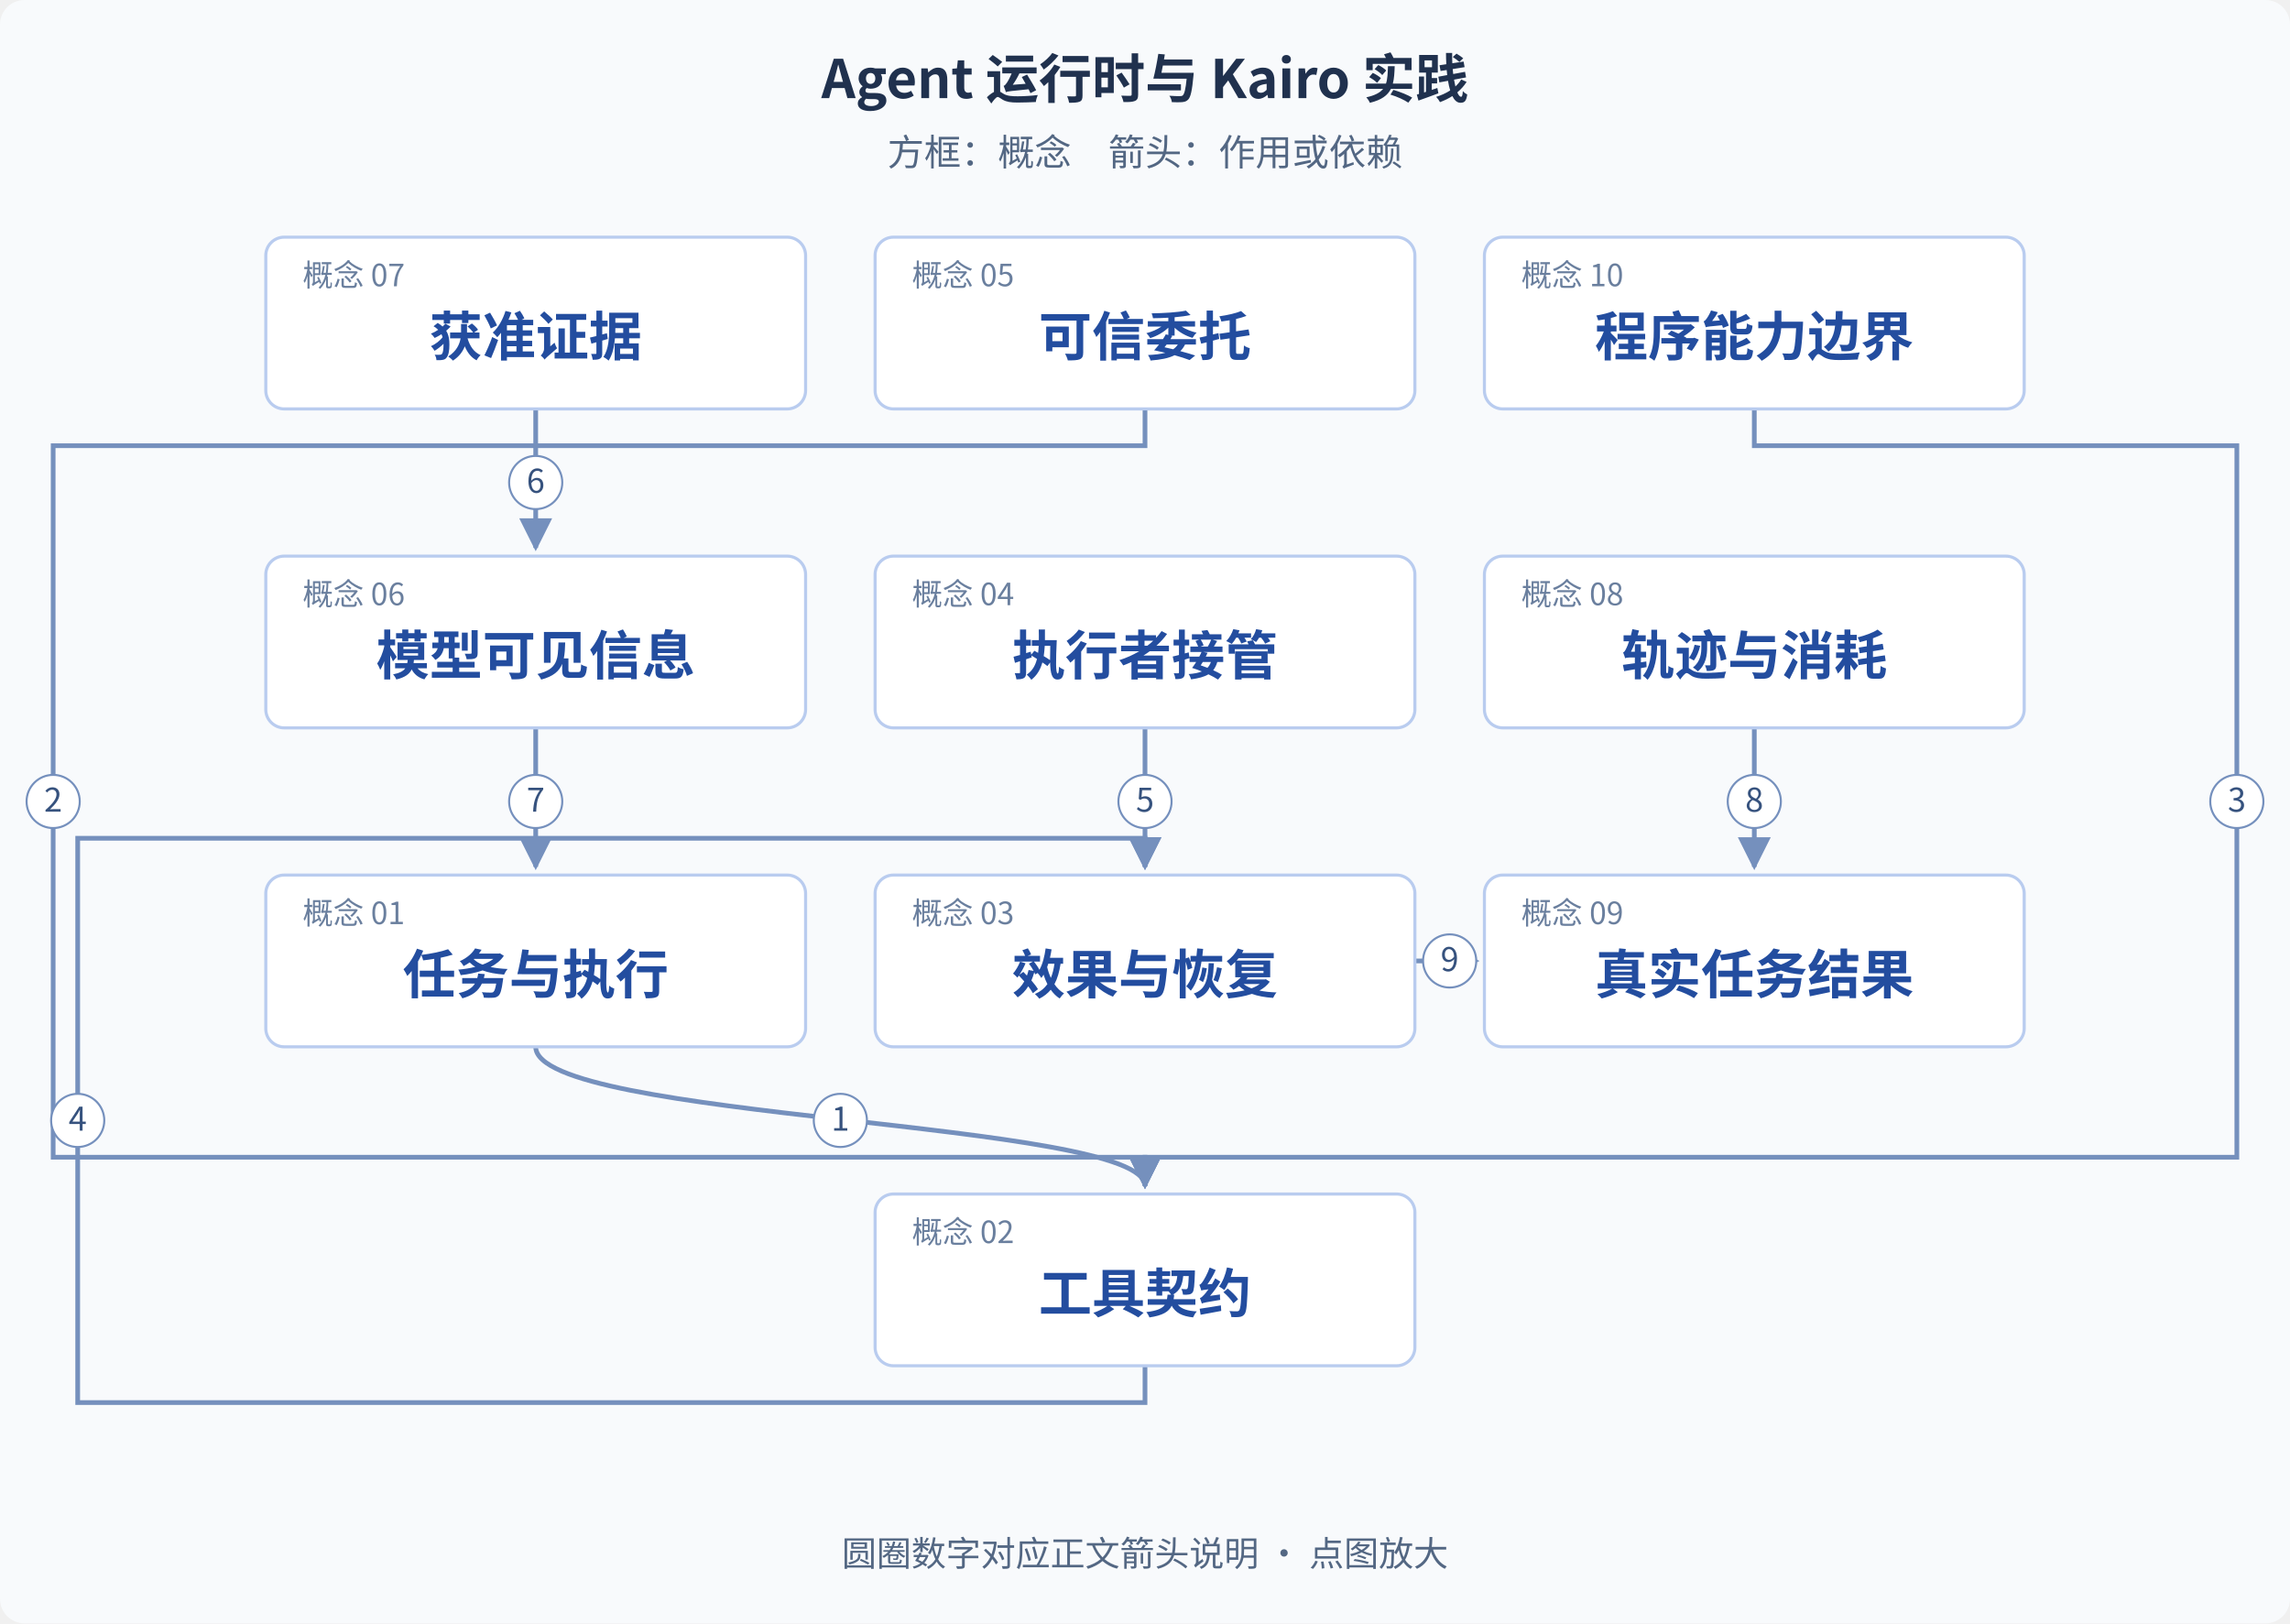
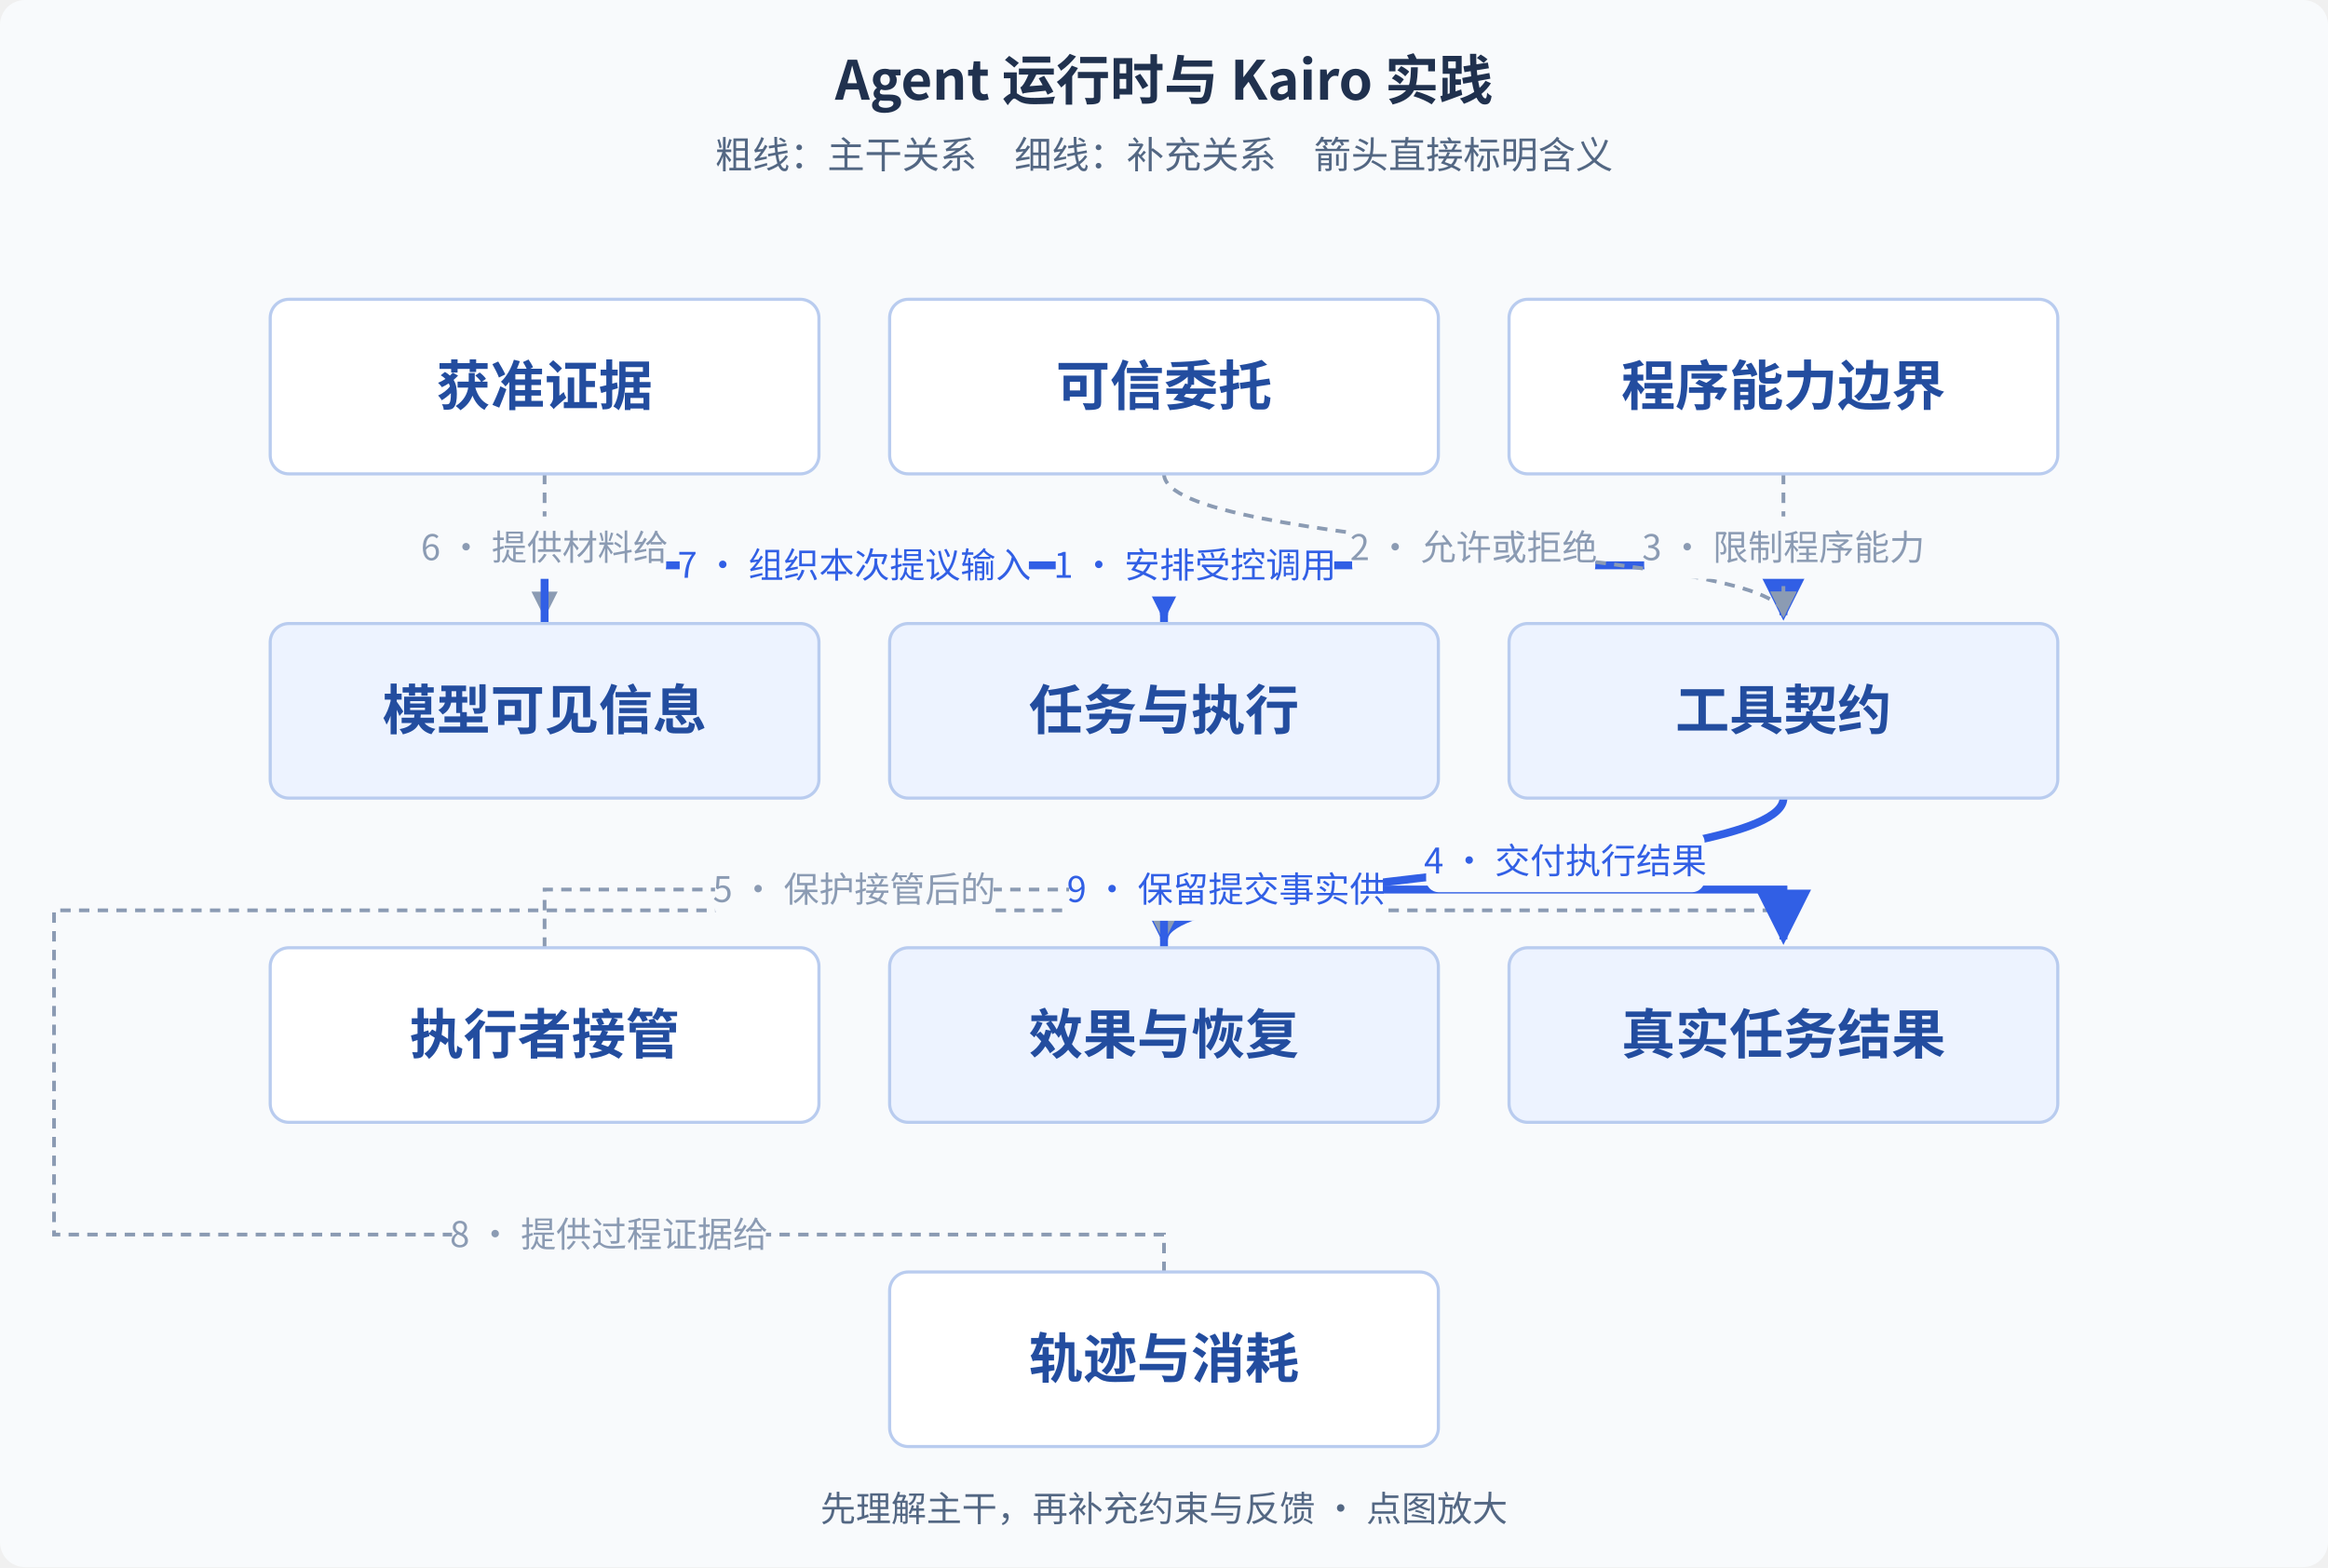
- <svg xmlns="http://www.w3.org/2000/svg" viewBox="0 0 1120 794" role="img" aria-labelledby="title desc">
+ <svg xmlns="http://www.w3.org/2000/svg" viewBox="0 0 1120 754" role="img" aria-labelledby="title desc">
  <defs>
-     <marker id="arrow" viewBox="0 0 10 10" refX="9" refY="5" markerWidth="7" markerHeight="7" orient="auto-start-reverse">
-       <path d="M0 0L10 5L0 10Z" fill="#7590bd" />
+     <marker id="arrow-main" viewBox="0 0 10 10" refX="9" refY="5" markerWidth="7" markerHeight="7" orient="auto-start-reverse">
+       <path d="M0 0L10 5L0 10Z" fill="#315fe5" />
+     </marker>
+     <marker id="arrow-other" viewBox="0 0 10 10" refX="9" refY="5" markerWidth="7" markerHeight="7" orient="auto-start-reverse">
+       <path d="M0 0L10 5L0 10Z" fill="#8b9bb3" />
    </marker>
  </defs>
-   <rect width="1120" height="794" rx="12" fill="#f8fafc" />
+   <rect width="1120" height="754" rx="12" fill="#f8fafc" />
  <g font-family="PingFang SC,Microsoft YaHei,Noto Sans CJK SC,sans-serif">
    <text x="560" y="48" text-anchor="middle" font-size="26" font-weight="650" fill="#20314e">Agent 运行时与 Kairo 实践</text>
-     <text x="560" y="81" text-anchor="middle" font-size="18" fill="#536783">方框：概念　箭头：作用或依赖</text>
-     <path data-edge="ag-runtime ag-tools" d="M262.0 512 C262.0 548.0 560.0 548.0 560.0 580" fill="none" stroke="#7590bd" stroke-width="2.3" marker-end="url(#arrow)" />
-     <g>
-       <circle cx="411.0" cy="548.0" r="13" fill="#fff" stroke="#7590bd" />
-       <text x="411.0" y="553.0" text-anchor="middle" fill="#36527e" font-size="16">1</text>
+     <text x="560" y="81" text-anchor="middle" font-size="18" fill="#536783">粗线：主干关系　细线：补充关系　箭头直接标明含义</text>
+     <path data-edge="ag-runtime ag-tools" data-emphasis="main" d="M560.0 300 V272 H858.0 V296" fill="none" stroke="#315fe5" stroke-width="3.8" marker-end="url(#arrow-main)" />
+     <path data-edge="ag-authorization ag-tools" data-emphasis="other" d="M560.0 228 C560.0 264.0 858.0 264.0 858.0 296" fill="none" stroke="#8b9bb3" stroke-width="1.8" stroke-dasharray="5 4" marker-end="url(#arrow-other)" />
+     <path data-edge="ag-sandbox ag-tools" data-emphasis="other" d="M858.0 228 C858.0 264.0 858.0 264.0 858.0 296" fill="none" stroke="#8b9bb3" stroke-width="1.8" stroke-dasharray="5 4" marker-end="url(#arrow-other)" />
+     <path data-edge="ag-tools ag-recovery" data-emphasis="main" d="M858.0 384 C858.0 420.0 560.0 420.0 560.0 452" fill="none" stroke="#315fe5" stroke-width="3.8" marker-end="url(#arrow-main)" />
+     <path data-edge="ag-fencing ag-recovery" data-emphasis="other" d="M262.0 456 V428 H560.0 V452" fill="none" stroke="#8b9bb3" stroke-width="1.8" stroke-dasharray="5 4" marker-end="url(#arrow-other)" />
+     <path data-edge="ag-retrieval ag-context" data-emphasis="other" d="M262.0 228 C262.0 264.0 262.0 264.0 262.0 296" fill="none" stroke="#8b9bb3" stroke-width="1.8" stroke-dasharray="5 4" marker-end="url(#arrow-other)" />
+     <path data-edge="ag-context ag-runtime" data-emphasis="main" d="M262.0 300 V272 H560.0 V296" fill="none" stroke="#315fe5" stroke-width="3.8" marker-end="url(#arrow-main)" />
+     <path data-edge="ag-observability ag-evaluation" data-emphasis="other" d="M560.0 612 V594 H26 V438 H858.0 V452" fill="none" stroke="#8b9bb3" stroke-width="1.8" stroke-dasharray="5 4" marker-end="url(#arrow-other)" />
+     <path data-edge="ag-recovery ag-evaluation" data-emphasis="main" d="M560.0 456 V428 H858.0 V452" fill="none" stroke="#315fe5" stroke-width="3.8" marker-end="url(#arrow-main)" />
+     <g data-relation-label="1">
+       <rect x="507.9" y="257" width="134" height="30" rx="6" fill="#f8fafc" />
+       <text x="574.9" y="278" text-anchor="middle" fill="#315fe5" font-size="17">1 · 安排受控调用</text>
    </g>
-     <path data-edge="ag-authorization ag-tools" d="M560.0 200 V218 H26 V566 H560.0 V580" fill="none" stroke="#7590bd" stroke-width="2.3" marker-end="url(#arrow)" />
-     <g>
-       <circle cx="26" cy="392.0" r="13" fill="#fff" stroke="#7590bd" />
-       <text x="26" y="397.0" text-anchor="middle" fill="#36527e" font-size="16">2</text>
+     <g data-relation-label="2">
+       <rect x="650.5" y="248.5" width="117" height="30" rx="6" fill="#f8fafc" />
+       <text x="709.0" y="269.5" text-anchor="middle" fill="#8b9bb3" font-size="17">2 · 允许或拒绝</text>
    </g>
-     <path data-edge="ag-sandbox ag-tools" d="M858.0 200 V218 H1094 V566 H560.0 V580" fill="none" stroke="#7590bd" stroke-width="2.3" marker-end="url(#arrow)" />
-     <g>
-       <circle cx="1094" cy="392.0" r="13" fill="#fff" stroke="#7590bd" />
-       <text x="1094" y="397.0" text-anchor="middle" fill="#36527e" font-size="16">3</text>
+     <g data-relation-label="3">
+       <rect x="791.0" y="248.5" width="134" height="30" rx="6" fill="#f8fafc" />
+       <text x="858.0" y="269.5" text-anchor="middle" fill="#8b9bb3" font-size="17">3 · 限制程序能力</text>
    </g>
-     <path data-edge="ag-tools ag-recovery" d="M560.0 668 V686 H38 V410 H560.0 V424" fill="none" stroke="#7590bd" stroke-width="2.3" marker-end="url(#arrow)" />
-     <g>
-       <circle cx="38" cy="548.0" r="13" fill="#fff" stroke="#7590bd" />
-       <text x="38" y="553.0" text-anchor="middle" fill="#36527e" font-size="16">4</text>
+     <g data-relation-label="4">
+       <rect x="686.104" y="399.272" width="134" height="30" rx="6" fill="#f8fafc" />
+       <text x="753.104" y="420.272" text-anchor="middle" fill="#315fe5" font-size="17">4 · 交付执行结果</text>
    </g>
-     <path data-edge="ag-fencing ag-recovery" d="M560.0 356 C560.0 392.0 560.0 392.0 560.0 424" fill="none" stroke="#7590bd" stroke-width="2.3" marker-end="url(#arrow)" />
-     <g>
-       <circle cx="560.0" cy="392.0" r="13" fill="#fff" stroke="#7590bd" />
-       <text x="560.0" y="397.0" text-anchor="middle" fill="#36527e" font-size="16">5</text>
+     <g data-relation-label="5">
+       <rect x="344.0" y="413" width="134" height="30" rx="6" fill="#f8fafc" />
+       <text x="411.0" y="434" text-anchor="middle" fill="#8b9bb3" font-size="17">5 · 保护接管后的</text>
    </g>
-     <path data-edge="ag-retrieval ag-context" d="M262.0 200 C262.0 236.0 262.0 236.0 262.0 268" fill="none" stroke="#7590bd" stroke-width="2.3" marker-end="url(#arrow)" />
-     <g>
-       <circle cx="262.0" cy="236.0" r="13" fill="#fff" stroke="#7590bd" />
-       <text x="262.0" y="241.0" text-anchor="middle" fill="#36527e" font-size="16">6</text>
+     <g data-relation-label="6">
+       <rect x="203.5" y="248.5" width="117" height="30" rx="6" fill="#f8fafc" />
+       <text x="262.0" y="269.5" text-anchor="middle" fill="#8b9bb3" font-size="17">6 · 提供材料给</text>
    </g>
-     <path data-edge="ag-context ag-runtime" d="M262.0 356 C262.0 392.0 262.0 392.0 262.0 424" fill="none" stroke="#7590bd" stroke-width="2.3" marker-end="url(#arrow)" />
-     <g>
-       <circle cx="262.0" cy="392.0" r="13" fill="#fff" stroke="#7590bd" />
-       <text x="262.0" y="397.0" text-anchor="middle" fill="#36527e" font-size="16">7</text>
+     <g data-relation-label="7">
+       <rect x="327.0" y="257" width="168" height="30" rx="6" fill="#f8fafc" />
+       <text x="411.0" y="278" text-anchor="middle" fill="#315fe5" font-size="17">7 · 组织本次提议输入</text>
    </g>
-     <path data-edge="ag-observability ag-evaluation" d="M858.0 356 C858.0 392.0 858.0 392.0 858.0 424" fill="none" stroke="#7590bd" stroke-width="2.3" marker-end="url(#arrow)" />
-     <g>
-       <circle cx="858.0" cy="392.0" r="13" fill="#fff" stroke="#7590bd" />
-       <text x="858.0" y="397.0" text-anchor="middle" fill="#36527e" font-size="16">8</text>
+     <g data-relation-label="8">
+       <rect x="217.5" y="579" width="151" height="30" rx="6" fill="#f8fafc" />
+       <text x="293.0" y="600" text-anchor="middle" fill="#8b9bb3" font-size="17">8 · 提供过程证据给</text>
    </g>
-     <path data-edge="ag-recovery ag-evaluation" d="M692.0 470.0 L722.0 470.0" fill="none" stroke="#7590bd" stroke-width="2.3" marker-end="url(#arrow)" />
-     <g>
-       <circle cx="709.0" cy="470.0" r="13" fill="#fff" stroke="#7590bd" />
-       <text x="709.0" y="475.0" text-anchor="middle" fill="#36527e" font-size="16">9</text>
+     <g data-relation-label="9">
+       <rect x="514.3" y="413" width="151" height="30" rx="6" fill="#f8fafc" />
+       <text x="589.8" y="434" text-anchor="middle" fill="#315fe5" font-size="17">9 · 保留提交事实供</text>
    </g>
    <g data-concept="ag-runtime">
-       <rect x="130.0" y="428" width="264" height="84" rx="9" fill="#fff" stroke="#b9ccef" stroke-width="1.5" />
-       <text x="148.0" y="452" fill="#6a7f9e" font-size="15">概念 01</text>
-       <text x="262.0" y="486" text-anchor="middle" fill="#234d9f" font-size="26" font-weight="600">任务与执行</text>
+       <rect x="428.0" y="300" width="264" height="84" rx="9" fill="#edf3ff" stroke="#b9ccef" stroke-width="1.5" />
+       <text x="560.0" y="351" text-anchor="middle" fill="#234d9f" font-size="26" font-weight="600">任务与执行</text>
    </g>
    <g data-concept="ag-tools">
-       <rect x="428.0" y="584" width="264" height="84" rx="9" fill="#fff" stroke="#b9ccef" stroke-width="1.5" />
-       <text x="446.0" y="608" fill="#6a7f9e" font-size="15">概念 02</text>
-       <text x="560.0" y="642" text-anchor="middle" fill="#234d9f" font-size="26" font-weight="600">工具契约</text>
+       <rect x="726.0" y="300" width="264" height="84" rx="9" fill="#edf3ff" stroke="#b9ccef" stroke-width="1.5" />
+       <text x="858.0" y="351" text-anchor="middle" fill="#234d9f" font-size="26" font-weight="600">工具契约</text>
    </g>
    <g data-concept="ag-recovery">
-       <rect x="428.0" y="428" width="264" height="84" rx="9" fill="#fff" stroke="#b9ccef" stroke-width="1.5" />
-       <text x="446.0" y="452" fill="#6a7f9e" font-size="15">概念 03</text>
-       <text x="560.0" y="486" text-anchor="middle" fill="#234d9f" font-size="26" font-weight="600">效果与恢复</text>
+       <rect x="428.0" y="456" width="264" height="84" rx="9" fill="#edf3ff" stroke="#b9ccef" stroke-width="1.5" />
+       <text x="560.0" y="507" text-anchor="middle" fill="#234d9f" font-size="26" font-weight="600">效果与恢复</text>
    </g>
    <g data-concept="ag-fencing">
-       <rect x="428.0" y="272" width="264" height="84" rx="9" fill="#fff" stroke="#b9ccef" stroke-width="1.5" />
-       <text x="446.0" y="296" fill="#6a7f9e" font-size="15">概念 04</text>
-       <text x="560.0" y="330" text-anchor="middle" fill="#234d9f" font-size="26" font-weight="600">执行者接管</text>
+       <rect x="130.0" y="456" width="264" height="84" rx="9" fill="#fff" stroke="#b9ccef" stroke-width="1.5" />
+       <text x="262.0" y="507" text-anchor="middle" fill="#234d9f" font-size="26" font-weight="600">执行者接管</text>
    </g>
    <g data-concept="ag-authorization">
-       <rect x="428.0" y="116" width="264" height="84" rx="9" fill="#fff" stroke="#b9ccef" stroke-width="1.5" />
-       <text x="446.0" y="140" fill="#6a7f9e" font-size="15">概念 05</text>
-       <text x="560.0" y="174" text-anchor="middle" fill="#234d9f" font-size="26" font-weight="600">可信委托</text>
+       <rect x="428.0" y="144" width="264" height="84" rx="9" fill="#fff" stroke="#b9ccef" stroke-width="1.5" />
+       <text x="560.0" y="195" text-anchor="middle" fill="#234d9f" font-size="26" font-weight="600">可信委托</text>
    </g>
    <g data-concept="ag-context">
-       <rect x="130.0" y="272" width="264" height="84" rx="9" fill="#fff" stroke="#b9ccef" stroke-width="1.5" />
-       <text x="148.0" y="296" fill="#6a7f9e" font-size="15">概念 06</text>
-       <text x="262.0" y="330" text-anchor="middle" fill="#234d9f" font-size="26" font-weight="600">模型可见信息</text>
+       <rect x="130.0" y="300" width="264" height="84" rx="9" fill="#edf3ff" stroke="#b9ccef" stroke-width="1.5" />
+       <text x="262.0" y="351" text-anchor="middle" fill="#234d9f" font-size="26" font-weight="600">模型可见信息</text>
    </g>
    <g data-concept="ag-retrieval">
-       <rect x="130.0" y="116" width="264" height="84" rx="9" fill="#fff" stroke="#b9ccef" stroke-width="1.5" />
-       <text x="148.0" y="140" fill="#6a7f9e" font-size="15">概念 07</text>
-       <text x="262.0" y="174" text-anchor="middle" fill="#234d9f" font-size="26" font-weight="600">获准证据</text>
+       <rect x="130.0" y="144" width="264" height="84" rx="9" fill="#fff" stroke="#b9ccef" stroke-width="1.5" />
+       <text x="262.0" y="195" text-anchor="middle" fill="#234d9f" font-size="26" font-weight="600">获准证据</text>
    </g>
    <g data-concept="ag-observability">
-       <rect x="726.0" y="272" width="264" height="84" rx="9" fill="#fff" stroke="#b9ccef" stroke-width="1.5" />
-       <text x="744.0" y="296" fill="#6a7f9e" font-size="15">概念 08</text>
-       <text x="858.0" y="330" text-anchor="middle" fill="#234d9f" font-size="26" font-weight="600">轨迹与消耗</text>
+       <rect x="428.0" y="612" width="264" height="84" rx="9" fill="#fff" stroke="#b9ccef" stroke-width="1.5" />
+       <text x="560.0" y="663" text-anchor="middle" fill="#234d9f" font-size="26" font-weight="600">轨迹与消耗</text>
    </g>
    <g data-concept="ag-evaluation">
-       <rect x="726.0" y="428" width="264" height="84" rx="9" fill="#fff" stroke="#b9ccef" stroke-width="1.5" />
-       <text x="744.0" y="452" fill="#6a7f9e" font-size="15">概念 09</text>
-       <text x="858.0" y="486" text-anchor="middle" fill="#234d9f" font-size="26" font-weight="600">真实任务结果</text>
+       <rect x="726.0" y="456" width="264" height="84" rx="9" fill="#edf3ff" stroke="#b9ccef" stroke-width="1.5" />
+       <text x="858.0" y="507" text-anchor="middle" fill="#234d9f" font-size="26" font-weight="600">真实任务结果</text>
    </g>
    <g data-concept="ag-sandbox">
-       <rect x="726.0" y="116" width="264" height="84" rx="9" fill="#fff" stroke="#b9ccef" stroke-width="1.5" />
-       <text x="744.0" y="140" fill="#6a7f9e" font-size="15">概念 10</text>
-       <text x="858.0" y="174" text-anchor="middle" fill="#234d9f" font-size="26" font-weight="600">程序能力边界</text>
+       <rect x="726.0" y="144" width="264" height="84" rx="9" fill="#fff" stroke="#b9ccef" stroke-width="1.5" />
+       <text x="858.0" y="195" text-anchor="middle" fill="#234d9f" font-size="26" font-weight="600">程序能力边界</text>
    </g>
-     <text x="560" y="766" text-anchor="middle" fill="#536783" font-size="17">圆圈数字对应正文箭头说明 · 点图放大</text>
+     <text x="560" y="732" text-anchor="middle" fill="#536783" font-size="17">先理解主干，再补充约束与反馈 · 点图放大</text>
  </g>
</svg>
